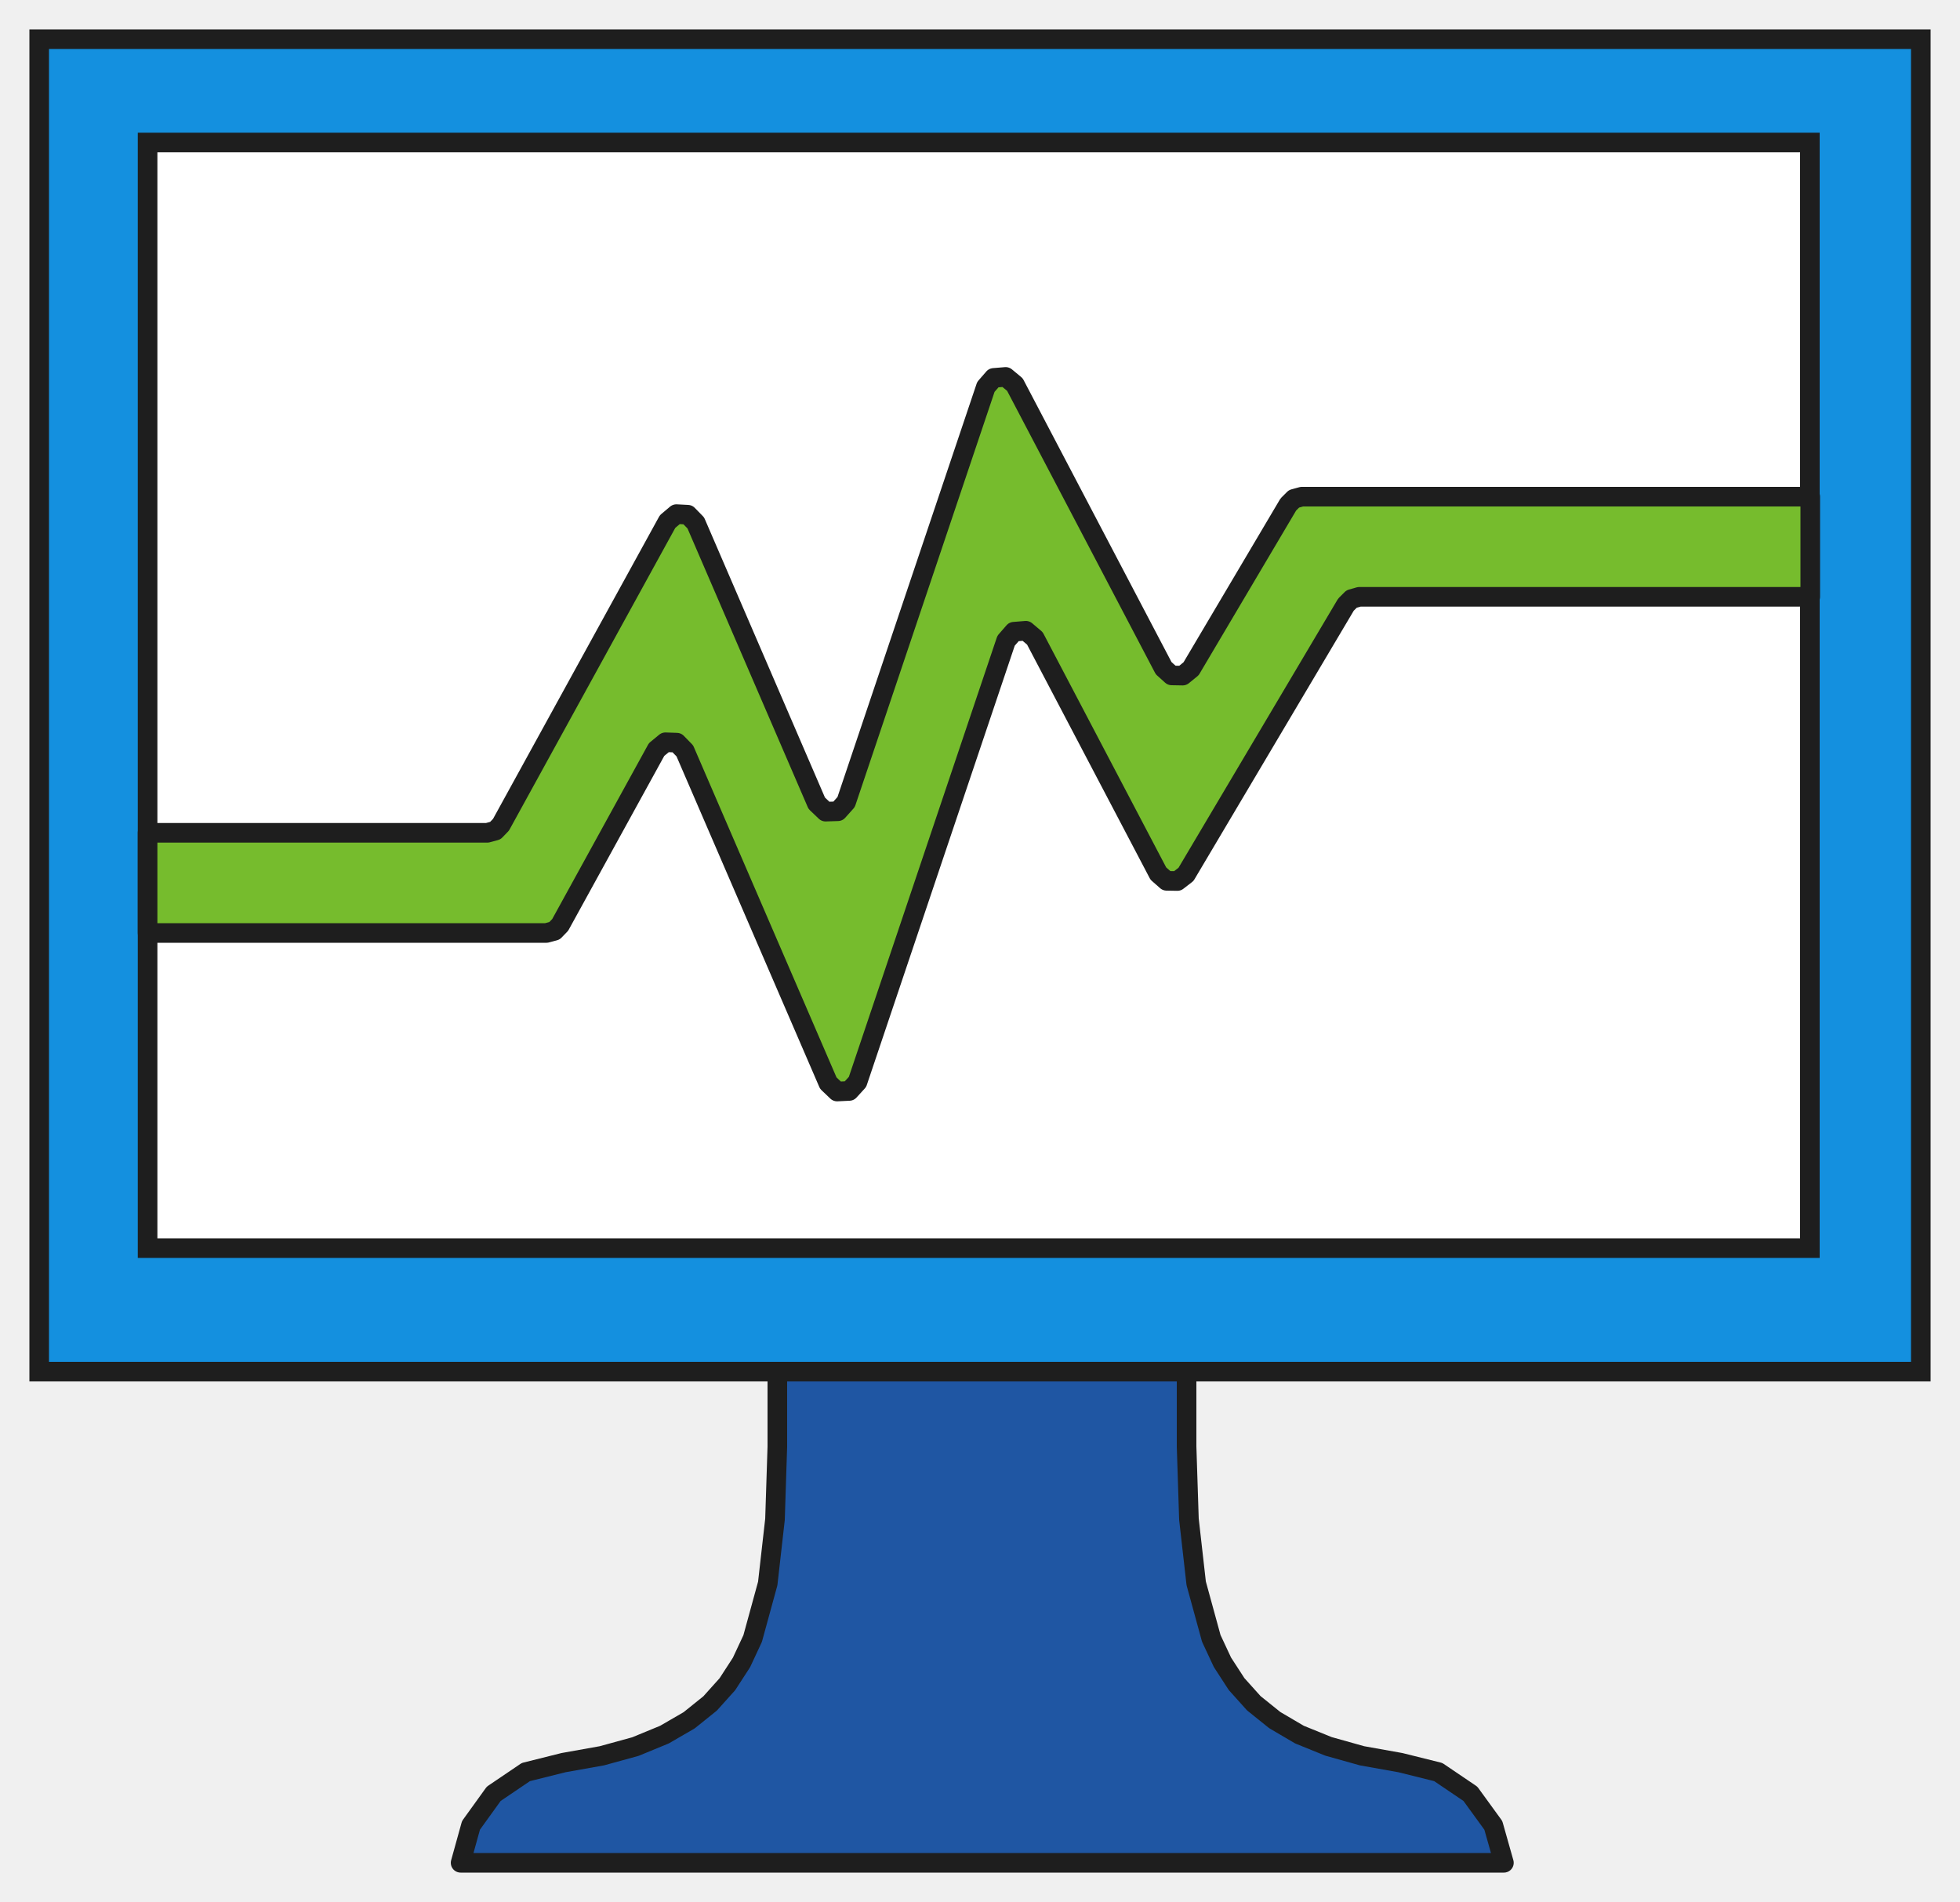
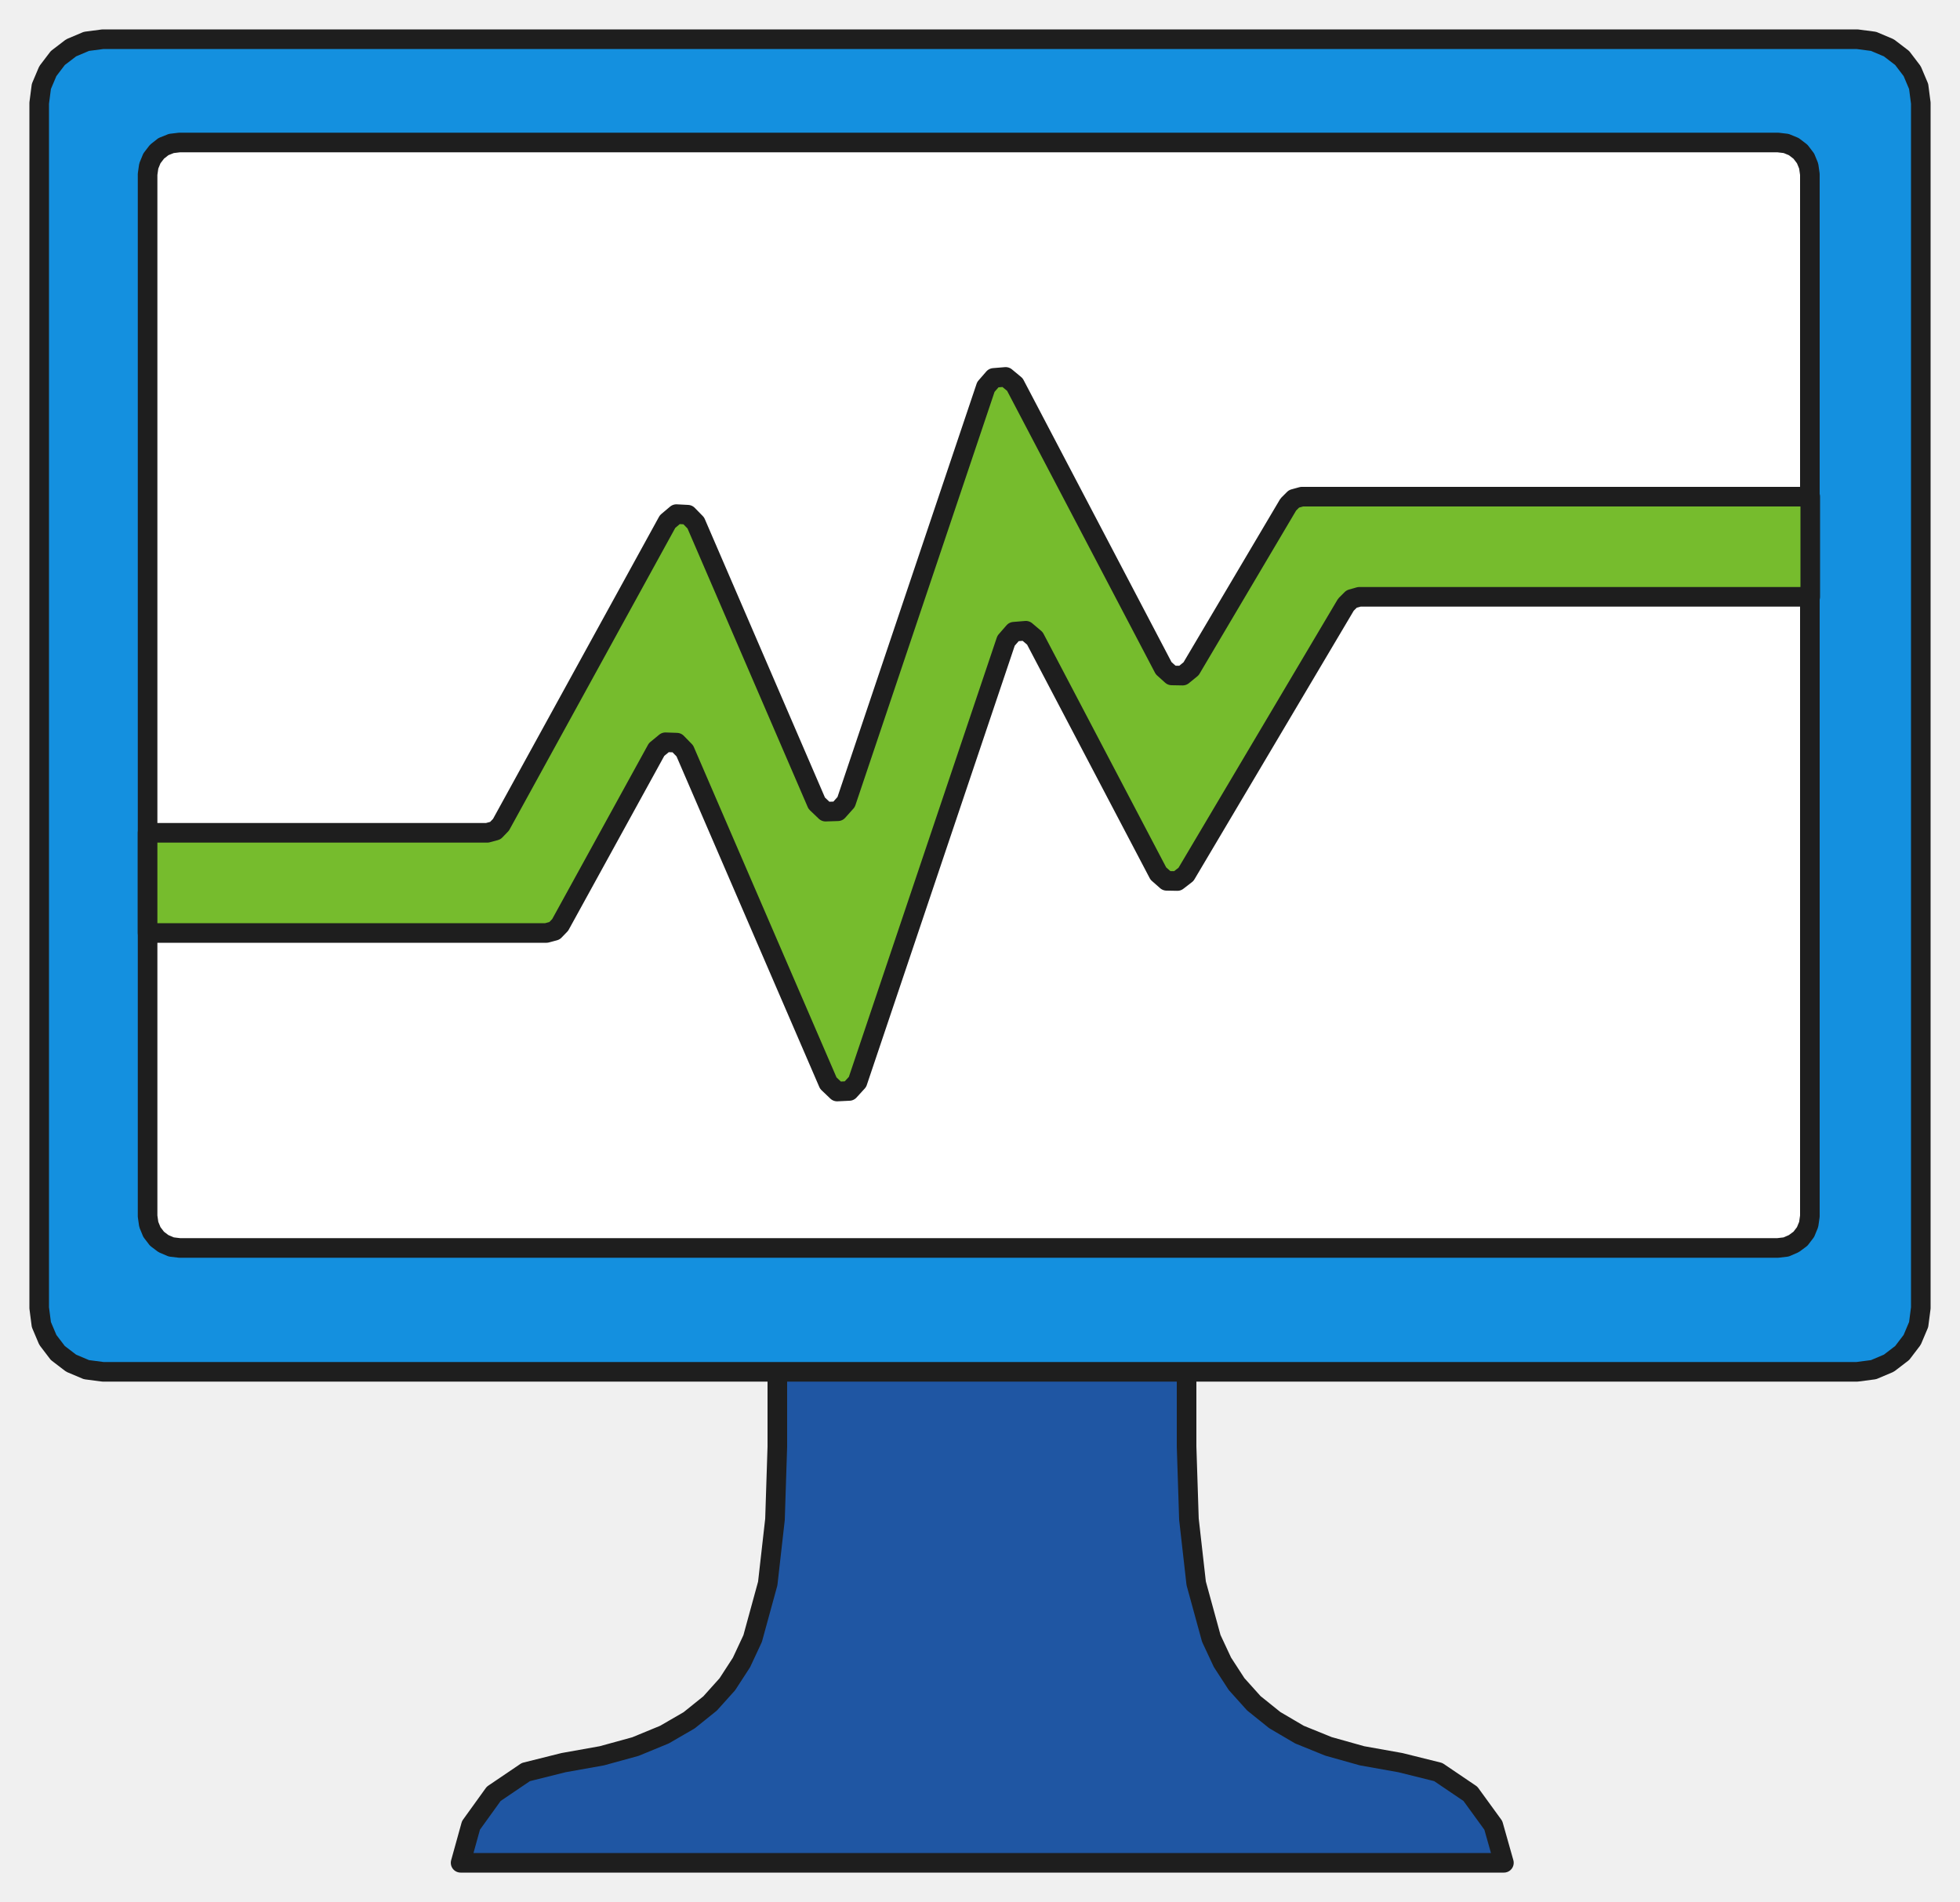
<svg xmlns="http://www.w3.org/2000/svg" viewBox="-2.00 -0.52 100.00 97.03">
  <path d="M69.45,89.41 L67.49,89.06 L65.78,88.58 L64.30,87.98 L63.04,87.24 L61.97,86.38 L61.09,85.40 L60.37,84.29 L59.80,83.07 L59.03,80.26 L58.66,76.99 L58.54,73.28 L58.54,69.14 L37.66,69.14 L37.66,73.29 L37.54,77.00 L37.17,80.27 L36.40,83.08 L35.83,84.30 L35.11,85.41 L34.23,86.39 L33.16,87.25 L31.90,87.98 L30.42,88.59 L28.71,89.06 L26.75,89.41 L24.83,89.89 L23.19,91.00 L22.03,92.61 L21.50,94.52 L74.73,94.52 L74.19,92.61 L73.02,91.00 L71.38,89.89 L69.45,89.41 L69.45,89.41 Z" fill="#1f56a3" stroke="#1e1e1e" stroke-width="1" stroke-linejoin="round" />
-   <rect x="0.00" y="1.48" width="96.00" height="67.98" fill="#1490df" stroke="#1e1e1e" stroke-width="1" />
-   <rect x="5.53" y="6.75" width="84.81" height="56.41" fill="#ffffff" stroke="#1e1e1e" stroke-width="1" />
+   <path d="M92.75,1.48 L93.59,1.59 L94.37,1.92 L95.05,2.44 L95.56,3.11 L95.89,3.89 L96.00,4.74 L96.00,66.21 L95.89,67.06 L95.56,67.84 L95.05,68.51 L94.37,69.03 L93.59,69.36 L92.75,69.47 L3.25,69.47 L2.41,69.36 L1.63,69.03 L0.95,68.51 L0.44,67.84 L0.11,67.06 L0.00,66.21 L0.00,4.74 L0.11,3.89 L0.44,3.11 L0.95,2.44 L1.63,1.92 L2.41,1.59 L3.25,1.48 L92.75,1.48 Z" fill="#1490df" stroke="#1e1e1e" stroke-width="1" stroke-linejoin="round" />
+   <path d="M88.71,6.75 L89.13,6.80 L89.52,6.96 L89.86,7.22 L90.12,7.56 L90.28,7.95 L90.34,8.37 L90.34,61.53 L90.28,61.95 L90.12,62.34 L89.86,62.68 L89.52,62.93 L89.13,63.10 L88.71,63.15 L7.16,63.15 L6.74,63.10 L6.34,62.93 L6.01,62.68 L5.75,62.34 L5.59,61.95 L5.53,61.53 L5.53,8.37 L5.59,7.95 L5.75,7.56 L6.01,7.22 L6.34,6.96 L6.74,6.80 L7.16,6.75 L88.71,6.75 Z" fill="#ffffff" stroke="#1e1e1e" stroke-width="1" stroke-linejoin="round" />
  <path d="M64.42,24.82 L64.02,24.93 L63.73,25.22 L58.77,33.60 L58.34,33.95 L57.78,33.94 L57.37,33.57 L49.78,19.10 L49.31,18.71 L48.70,18.76 L48.30,19.22 L41.17,40.40 L40.75,40.87 L40.12,40.89 L39.67,40.46 L33.50,26.16 L33.09,25.74 L32.51,25.71 L32.06,26.09 L23.56,41.56 L23.27,41.86 L22.86,41.97 L5.53,41.97 L5.53,47.08 L25.88,47.08 L26.29,46.97 L26.58,46.67 L31.50,37.72 L31.95,37.35 L32.53,37.37 L32.94,37.79 L40.26,54.74 L40.71,55.17 L41.33,55.14 L41.75,54.68 L49.33,32.17 L49.73,31.71 L50.34,31.66 L50.80,32.05 L57.10,44.05 L57.52,44.42 L58.07,44.43 L58.51,44.09 L66.67,30.33 L66.96,30.04 L67.35,29.93 L90.36,29.93 L90.36,24.82 L64.42,24.82 Z" fill="#76bc2d" stroke="#1e1e1e" stroke-width="1" stroke-linejoin="round" />
</svg>
